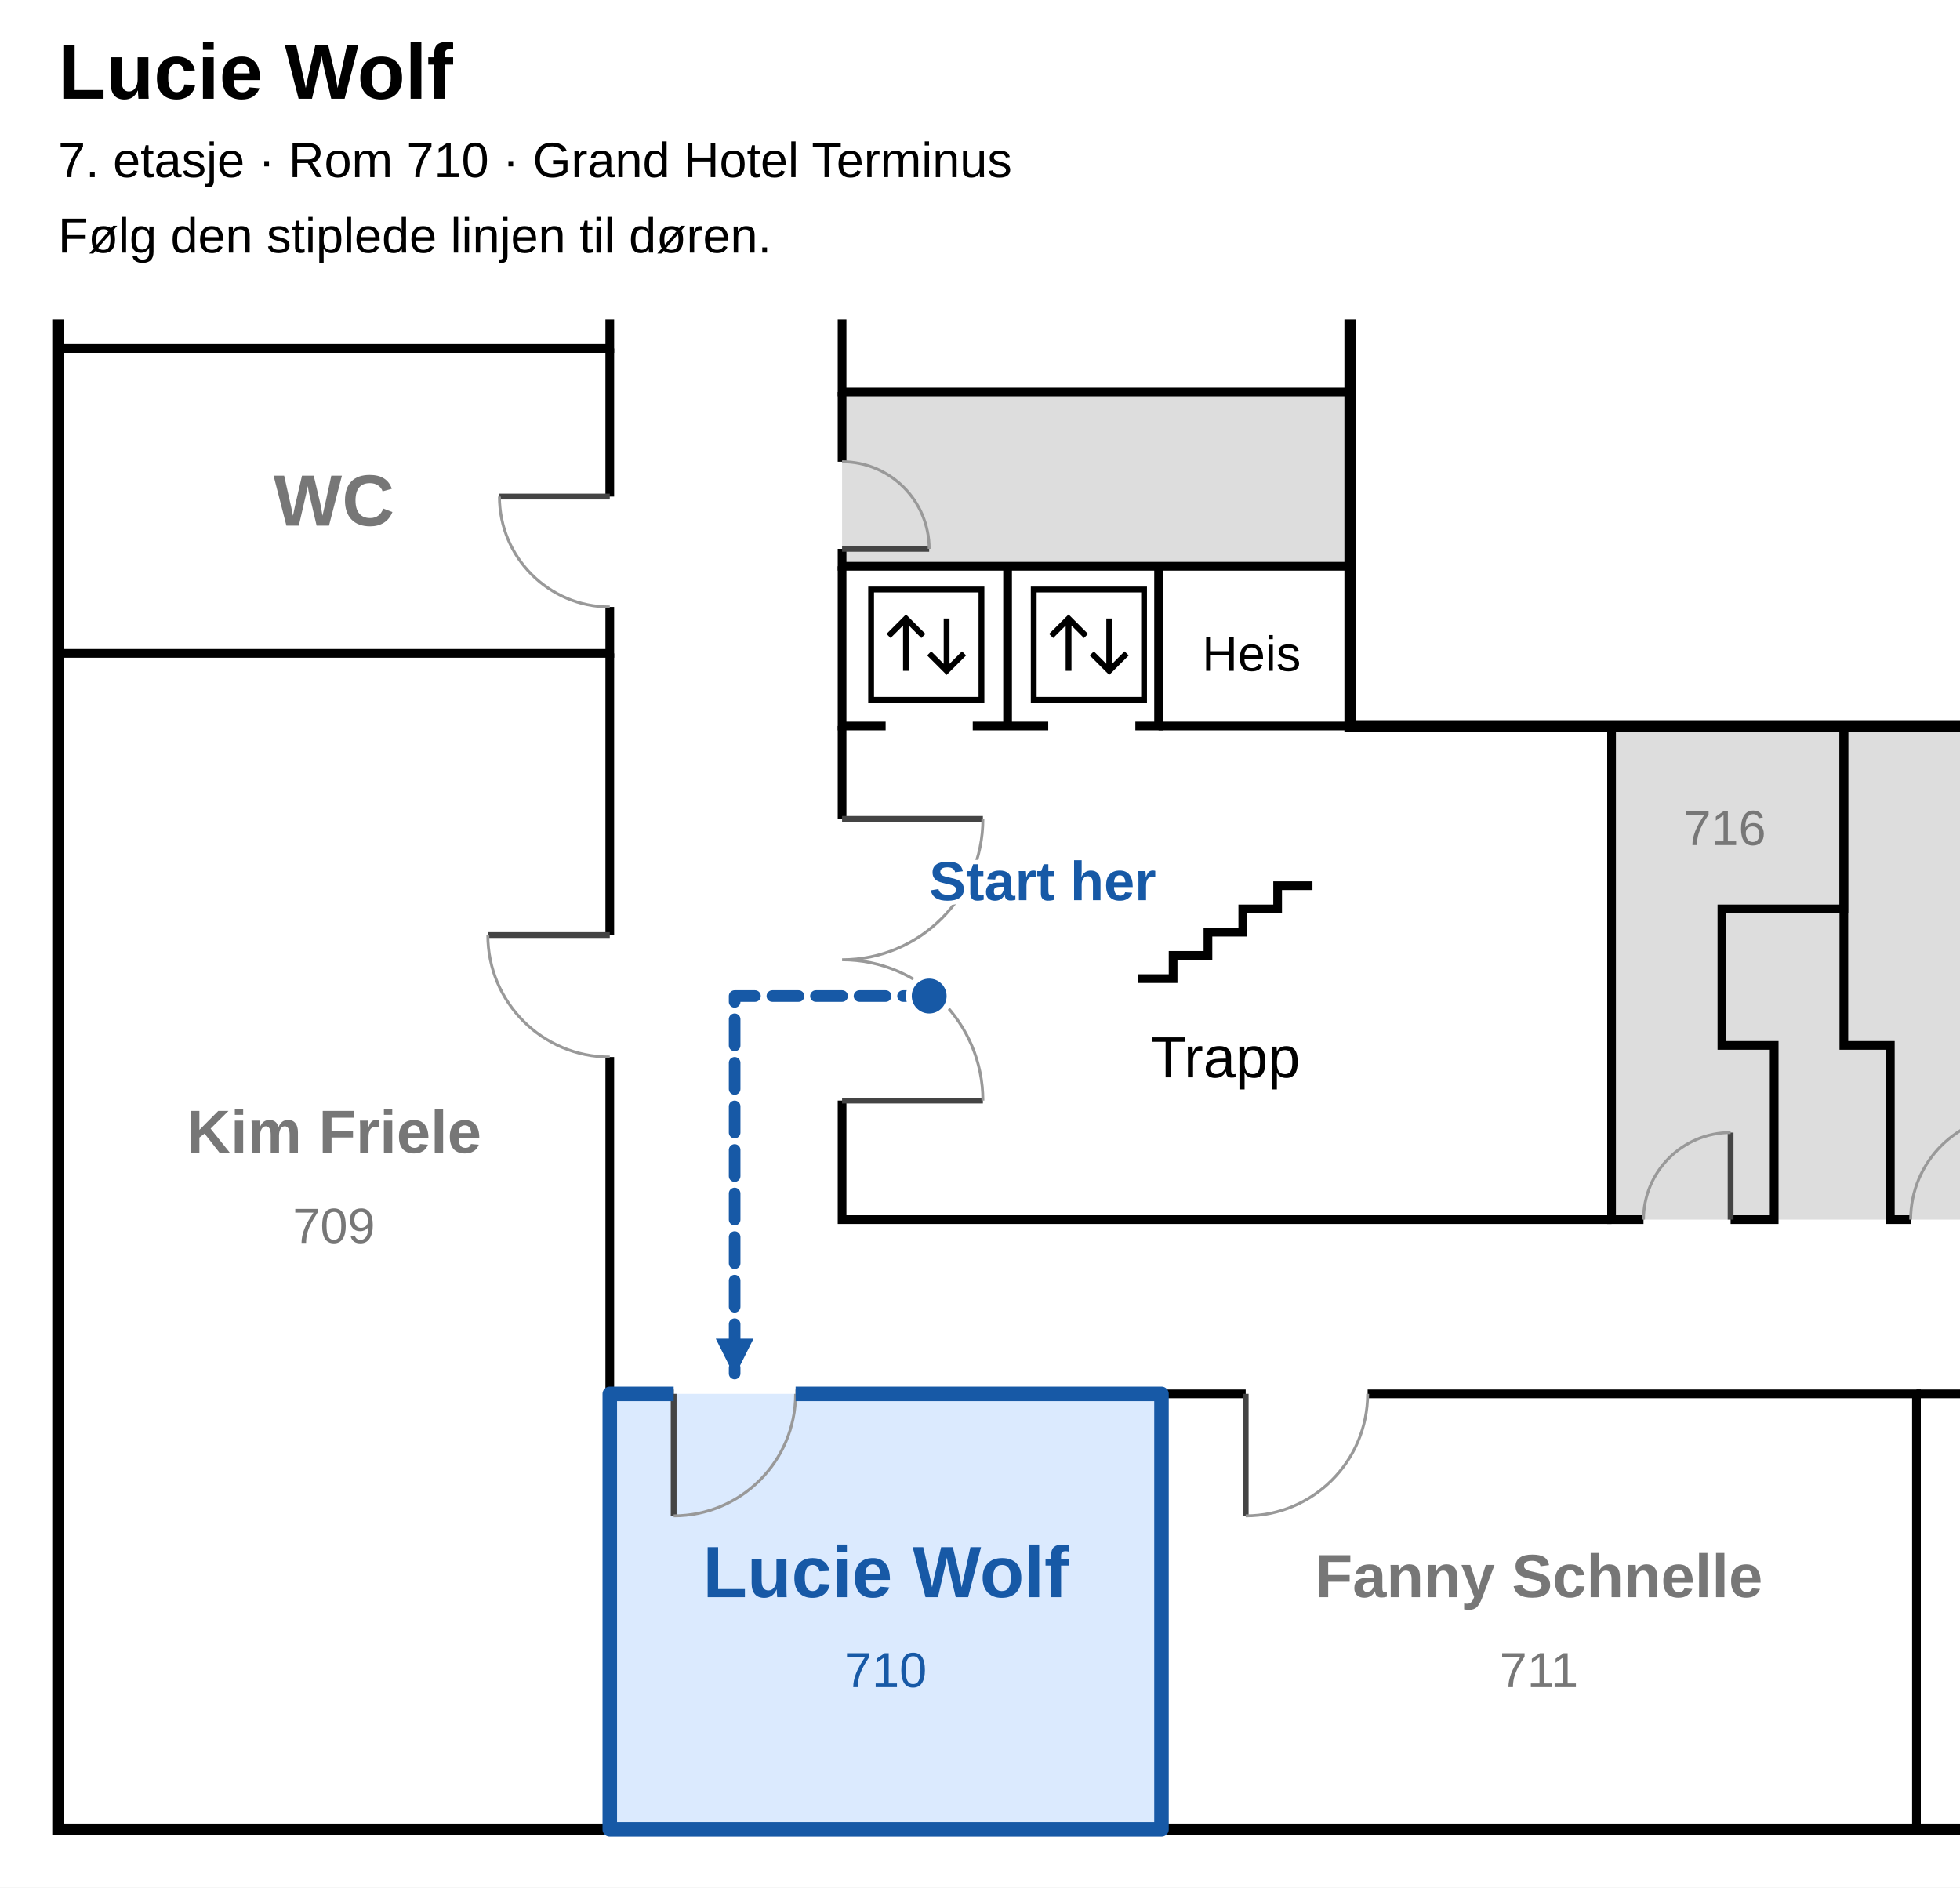
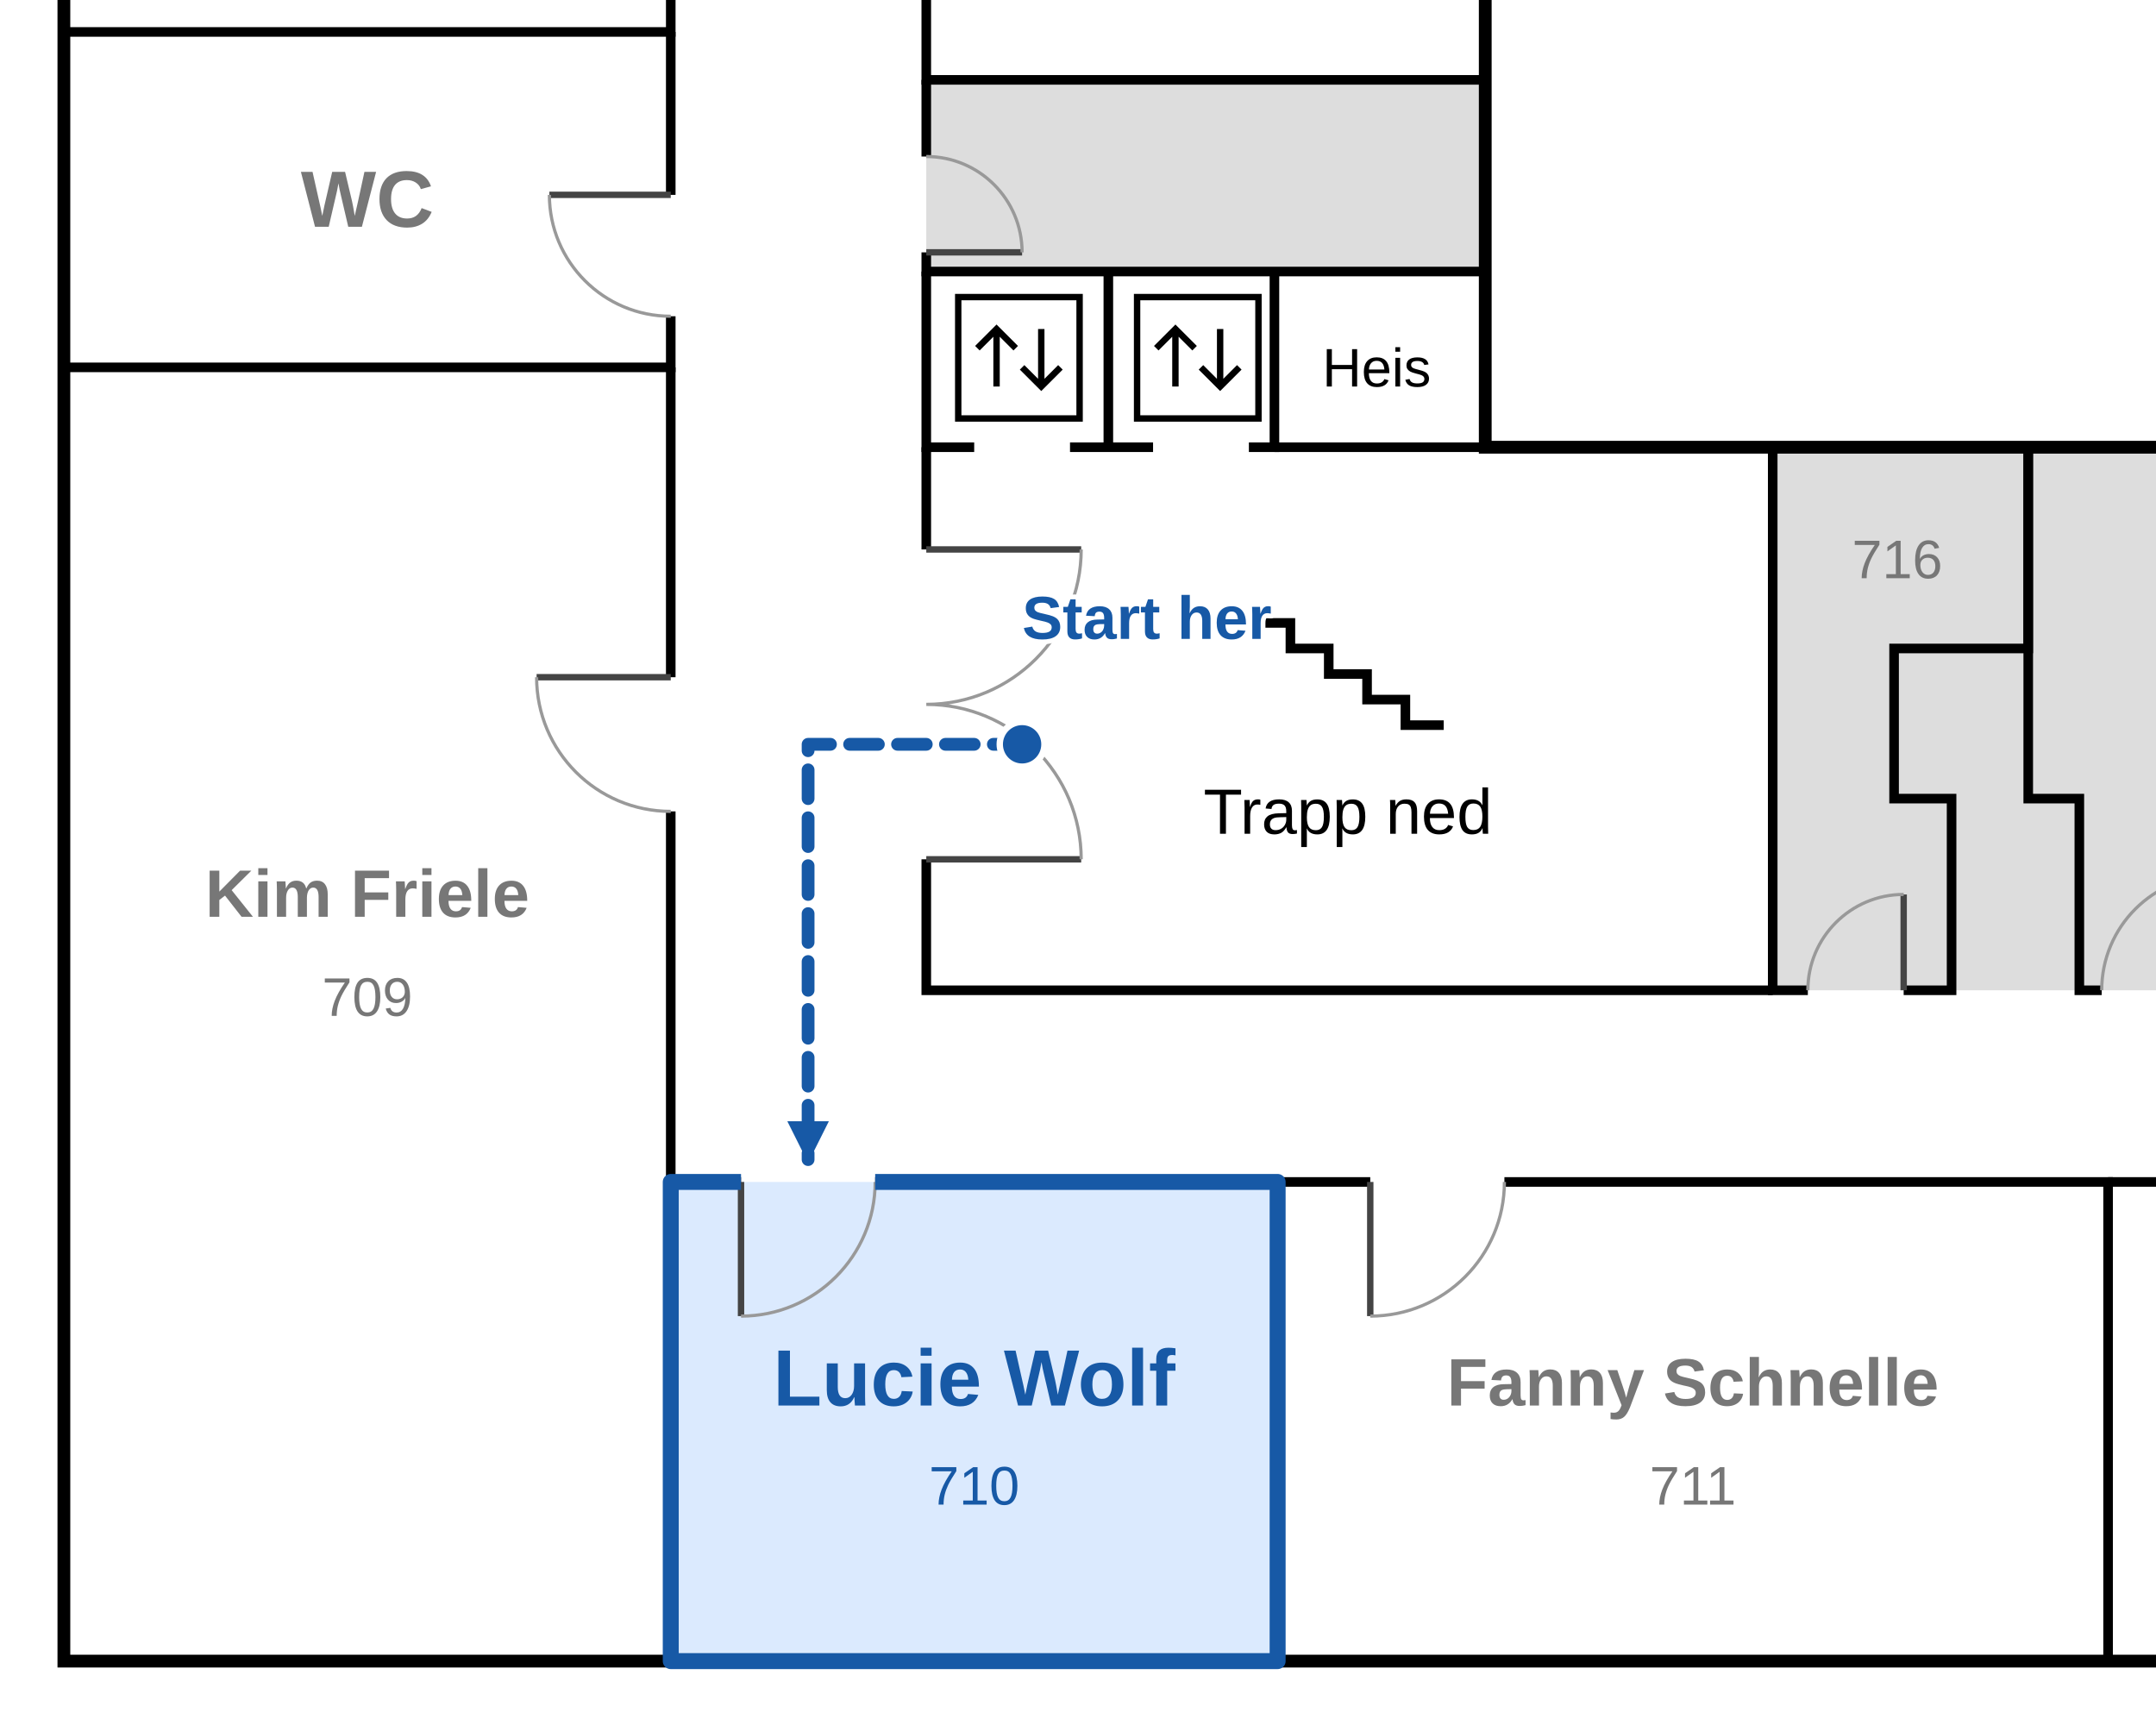
- <svg xmlns="http://www.w3.org/2000/svg" xmlns:xlink="http://www.w3.org/1999/xlink" width="675" height="650" viewBox="0 0 675 650" role="img" aria-labelledby="room-710-map-title room-710-map-description" lang="nb">
+ <svg xmlns="http://www.w3.org/2000/svg" xmlns:xlink="http://www.w3.org/1999/xlink" width="675" height="540" viewBox="0 110 675 540" role="img" aria-labelledby="room-710-map-title room-710-map-description" lang="nb">
  <defs>
    <g id="room-710-stair-symbol" fill="none" stroke="black" stroke-width="3">
-       <path d="M 0,32 H 12 V 24 H 24 V 16 H 36 V 8 H 48 V 0 H 60" />
+       <path d="M 0,0 H 12 V 8 H 24 V 16 H 36 V 24 H 48 V 32 H 60" />
    </g>
    <g id="room-710-lift-symbol" fill="none" stroke="black" stroke-width="2">
      <rect width="38" height="38" />
      <path d="M 12,28 V 10 M 6,16 L 12,10 L 18,16                M 26,10 V 28 M 20,22 L 26,28 L 32,22" />
    </g>
    <clipPath id="room-710-map-crop">
      <rect x="0" y="110" width="675" height="540" />
    </clipPath>
    <marker id="room-710-route-arrow" markerUnits="userSpaceOnUse" markerWidth="13" markerHeight="13" viewBox="0 0 13 13" refX="12" refY="6.5" orient="auto">
      <path d="M 0,0 L 13,6.5 L 0,13 Z" fill="#1759a6" />
    </marker>
  </defs>
-   <rect width="100%" height="100%" fill="white" />
-   <g font-family="Arial, Helvetica, sans-serif" fill="black">
-     <text x="20" y="34" font-size="27" font-weight="bold">Lucie Wolf</text>
-     <text x="20" y="61" font-size="17">7. etasje · Rom 710 · Grand Hotel Terminus</text>
-     <text x="20" y="87" font-size="17">Følg den stiplede linjen til døren.</text>
-   </g>
+   <rect x="0" y="110" width="675" height="540" fill="white" />
  <g clip-path="url(#room-710-map-crop)">
    <g font-family="Arial, Helvetica, sans-serif" fill="black" transform="translate(-30 -340)">
      <g id="room-710-service-room-fills" fill="#dddddd">
        <rect x="585" y="590" width="160" height="170" />
        <rect x="320" y="475" width="175" height="60" />
      </g>
      <g id="room-710-emergency-stairwell-fills" fill="#eeeeee">
        <rect x="320" y="110" width="175" height="80" />
        <rect x="1000" y="590" width="150" height="170" />
      </g>
      <rect id="room-710-destination-fill" x="240" y="820" width="190" height="150" fill="#dbeafe" />
      <path id="room-710-outer-walls" d="M 50,110 H 495 V 590 H 1150 V 970 H 50 Z" fill="none" stroke="black" stroke-width="4" />
      <g fill="none" stroke="black" stroke-width="3">
        <g id="room-710-room-707" data-room-number="707">
          <path d="M 240,110 V 268 M 240,310 V 460 H 50" />
        </g>
        <g id="room-710-room-706" data-room-number="706">
          <path d="M 495,190 H 320 V 268 M 320,310 V 345 H 495" />
        </g>
        <g id="room-710-room-705" data-room-number="705">
          <path d="M 320,345 V 388 M 320,430 V 475 H 495" />
        </g>
        <g id="room-710-room-710" data-room-number="710">
          <path d="M 240,970 V 820 H 262 M 304,820 H 430 V 970" />
        </g>
        <g id="room-710-room-711" data-room-number="711">
          <path d="M 430,820 H 459 M 501,820 H 690 V 970" />
        </g>
        <g id="room-710-room-712" data-room-number="712">
          <path d="M 690,820 H 810 M 852,820 H 950 V 970" />
        </g>
        <g id="room-710-room-713" data-room-number="713">
          <path d="M 950,820 H 978 M 1020,820 H 1150" />
        </g>
        <g id="room-710-room-714" data-room-number="714">
          <path d="M 745,590 V 760 H 793 M 835,760 H 1000 V 590" />
        </g>
        <g id="room-710-room-716" data-room-number="716">
          <path d="M 585,590 V 760 H 596 M 626,760 H 641 V 700                  H 623 V 653 H 665 V 590" />
        </g>
        <g id="room-710-room-709" data-room-number="709">
          <path d="M 240,565 V 662 M 240,704 V 820" />
        </g>
        <g id="room-710-wc-area">
          <path d="M 240,460 V 511 M 240,549 V 565 H 50" />
        </g>
        <g id="room-710-unlabelled-areas">
          <path d="M 320,475 V 499 M 320,529 V 535 H 495" />
          <path d="M 665,590 V 700 H 681 V 760 H 688 M 724,760 H 745" />
        </g>
        <g id="room-710-main-stairwell">
          <path d="M 429,590 H 585 M 320,590 V 622                  M 320,719 V 760 H 585" />
        </g>
        <g id="room-710-lift-area">
          <path d="M 320,535 V 590 H 335 M 365,590 H 391                  M 421,590 H 429 V 535 M 377,535 V 590" />
        </g>
        <g id="room-710-upper-stairwell">
          <path d="M 320,110 V 145 M 320,179 V 190" />
        </g>
        <g id="room-710-right-stairwell">
          <path d="M 1000,760 H 1079 M 1121,760 H 1150" />
        </g>
      </g>
      <g id="room-710-doors" fill="none">
        <g id="room-710-door-707" transform="translate(240 268) rotate(90)">
          <path d="M 0,0 V 42" stroke="#444444" stroke-width="2" />
          <path d="M 0,42 A 42,42 0 0 0 42,0" stroke="#999999" stroke-width="1" />
        </g>
        <g id="room-710-door-706" transform="translate(320 310) rotate(-90)">
          <path d="M 0,0 V 42" stroke="#444444" stroke-width="2" />
          <path d="M 0,42 A 42,42 0 0 0 42,0" stroke="#999999" stroke-width="1" />
        </g>
        <g id="room-710-door-705" transform="translate(320 430) rotate(-90)">
          <path d="M 0,0 V 42" stroke="#444444" stroke-width="2" />
          <path d="M 0,42 A 42,42 0 0 0 42,0" stroke="#999999" stroke-width="1" />
        </g>
        <g id="room-710-door-709-upper" transform="translate(240 662) rotate(90)">
          <path d="M 0,0 V 42" stroke="#444444" stroke-width="2" />
          <path d="M 0,42 A 42,42 0 0 0 42,0" stroke="#999999" stroke-width="1" />
        </g>
        <g id="room-710-door-wc" transform="translate(240 511) rotate(90)">
          <path d="M 0,0 V 38" stroke="#444444" stroke-width="2" />
          <path d="M 0,38 A 38,38 0 0 0 38,0" stroke="#999999" stroke-width="1" />
        </g>
        <g id="room-710-door-710" transform="translate(262 820) rotate(0)">
          <path d="M 0,0 V 42" stroke="#444444" stroke-width="2" />
          <path d="M 0,42 A 42,42 0 0 0 42,0" stroke="#999999" stroke-width="1" />
        </g>
        <g id="room-710-door-711" transform="translate(459 820) rotate(0)">
          <path d="M 0,0 V 42" stroke="#444444" stroke-width="2" />
          <path d="M 0,42 A 42,42 0 0 0 42,0" stroke="#999999" stroke-width="1" />
        </g>
        <g id="room-710-door-712" transform="translate(810 820) rotate(0)">
          <path d="M 0,0 V 42" stroke="#444444" stroke-width="2" />
          <path d="M 0,42 A 42,42 0 0 0 42,0" stroke="#999999" stroke-width="1" />
        </g>
        <g id="room-710-door-713" transform="translate(978 820) rotate(0)">
          <path d="M 0,0 V 42" stroke="#444444" stroke-width="2" />
          <path d="M 0,42 A 42,42 0 0 0 42,0" stroke="#999999" stroke-width="1" />
        </g>
        <g id="room-710-door-714-left" transform="translate(835 760) rotate(180)">
          <path d="M 0,0 V 42" stroke="#444444" stroke-width="2" />
          <path d="M 0,42 A 42,42 0 0 0 42,0" stroke="#999999" stroke-width="1" />
        </g>
        <g id="room-710-door-716" transform="translate(626 760) rotate(180)">
          <path d="M 0,0 V 30" stroke="#444444" stroke-width="2" />
          <path d="M 0,30 A 30,30 0 0 0 30,0" stroke="#999999" stroke-width="1" />
        </g>
        <g id="room-710-door-service-by-714" transform="translate(724 760) rotate(180)">
          <path d="M 0,0 V 36" stroke="#444444" stroke-width="2" />
          <path d="M 0,36 A 36,36 0 0 0 36,0" stroke="#999999" stroke-width="1" />
        </g>
        <g id="room-710-door-service-by-705" transform="translate(320 529) rotate(-90)">
          <path d="M 0,0 V 30" stroke="#444444" stroke-width="2" />
          <path d="M 0,30 A 30,30 0 0 0 30,0" stroke="#999999" stroke-width="1" />
        </g>
        <g id="room-710-door-upper-emergency" transform="translate(320 179) rotate(-90)">
          <path d="M 0,0 V 34" stroke="#444444" stroke-width="2" />
          <path d="M 0,34 A 34,34 0 0 0 34,0" stroke="#999999" stroke-width="1" />
        </g>
        <g id="room-710-door-right-emergency" transform="translate(1121 760) rotate(180)">
          <path d="M 0,0 V 42" stroke="#444444" stroke-width="2" />
          <path d="M 0,42 A 42,42 0 0 0 42,0" stroke="#999999" stroke-width="1" />
        </g>
        <g id="room-710-main-stairwell-double-door">
          <path d="M 320,622 H 368.5 M 320,719 H 368.5" stroke="#444444" stroke-width="2" />
          <path d="M 368.5,622 A 48.5,48.5 0 0 1 320,670.5 M 368.5,719 A 48.5,48.5 0 0 0 320,670.5" stroke="#999999" stroke-width="1" />
        </g>
      </g>
      <path id="room-710-destination-outline" d="M 262,820 H 240 V 970 H 430 V 820 H 304" fill="none" stroke="#1759a6" stroke-width="5" stroke-linejoin="round" />
      <g id="room-710-room-labels" font-size="21" text-anchor="middle" fill="#777777">
        <g id="room-710-label-707">
          <text x="145" y="266" font-weight="bold">
            <tspan x="145" dy="0">Torborg</tspan>
            <tspan x="145" dy="27">Nedraas</tspan>
          </text>
          <text x="145" y="324" font-size="17">707</text>
        </g>
        <g id="room-710-label-706">
          <text x="408" y="247" font-weight="bold">
            <tspan x="408" dy="0">Marie</tspan>
            <tspan x="408" dy="27">Monsen</tspan>
          </text>
          <text x="408" y="305" font-size="17">706</text>
        </g>
        <g id="room-710-label-705">
          <text x="408" y="385" font-weight="bold">
            <tspan x="408" dy="0">Amalie</tspan>
            <tspan x="408" dy="27">Hansen</tspan>
          </text>
          <text x="408" y="443" font-size="17">705</text>
        </g>
        <g id="room-710-label-709">
          <text x="145" y="737" font-weight="bold">
            <tspan x="145" dy="0">Kim Friele</tspan>
          </text>
          <text x="145" y="768" font-size="17">709</text>
        </g>
        <g id="room-710-label-710" fill="#1759a6" font-size="25">
          <text x="335" y="890" font-weight="bold">
            <tspan x="335" dy="0">Lucie Wolf</tspan>
          </text>
          <text x="335" y="921" font-size="17">710</text>
        </g>
        <g id="room-710-label-711">
          <text x="560" y="890" font-weight="bold">
            <tspan x="560" dy="0">Fanny Schnelle</tspan>
          </text>
          <text x="560" y="921" font-size="17">711</text>
        </g>
        <g id="room-710-label-712">
          <text x="820" y="890" font-weight="bold">
            <tspan x="820" dy="0">Amalie Skram</tspan>
          </text>
          <text x="820" y="921" font-size="17">712</text>
        </g>
        <g id="room-710-label-713">
          <text x="1050" y="890" font-weight="bold">
            <tspan x="1050" dy="0">Anne Gullestad</tspan>
          </text>
          <text x="1050" y="921" font-size="17">713</text>
        </g>
        <g id="room-710-label-714">
          <text x="873" y="671" font-weight="bold">
            <tspan x="873" dy="0">Valborg Platou</tspan>
          </text>
          <text x="873" y="702" font-size="17">714</text>
        </g>
        <text id="room-710-label-716" x="624" y="631" font-size="17" fill="#777777">716</text>
        <text id="room-710-label-wc" x="145" y="521" font-size="25" font-weight="bold">WC</text>
      </g>
      <g id="room-710-stairs-and-lifts" font-size="20" text-anchor="middle">
        <g id="room-710-upper-emergency-exit" opacity="0.55">
          <use xlink:href="#room-710-stair-symbol" x="379" y="121" />
          <text x="408" y="179" font-size="17">Nødutgang</text>
        </g>
        <use xlink:href="#room-710-lift-symbol" x="330" y="543" />
        <use xlink:href="#room-710-lift-symbol" x="386" y="543" />
        <text x="461" y="571" font-size="17">Heis</text>
        <use xlink:href="#room-710-stair-symbol" x="422" y="645" />
-         <text x="452" y="711">Trapp</text>
+         <text x="452" y="711">Trapp ned</text>
        <g id="room-710-right-emergency-exit" opacity="0.55">
          <use xlink:href="#room-710-stair-symbol" x="1045" y="625" />
          <text x="1075" y="698" font-size="17">Nødutgang</text>
        </g>
      </g>
      <g id="room-710-route" fill="none" stroke-linejoin="round" stroke-linecap="round">
        <path d="M 350,683 H 283 V 813" stroke="white" stroke-width="8" />
        <path d="M 350,683 H 283 V 813" stroke="#1759a6" stroke-width="4" stroke-dasharray="9 6" marker-end="url(#room-710-route-arrow)" />
        <circle cx="350" cy="683" r="7" fill="#1759a6" stroke="white" stroke-width="2" />
        <text x="350" y="650" font-size="19" font-weight="bold" fill="#1759a6" stroke="white" stroke-width="3" paint-order="stroke fill">Start her</text>
      </g>
    </g>
  </g>
</svg>
